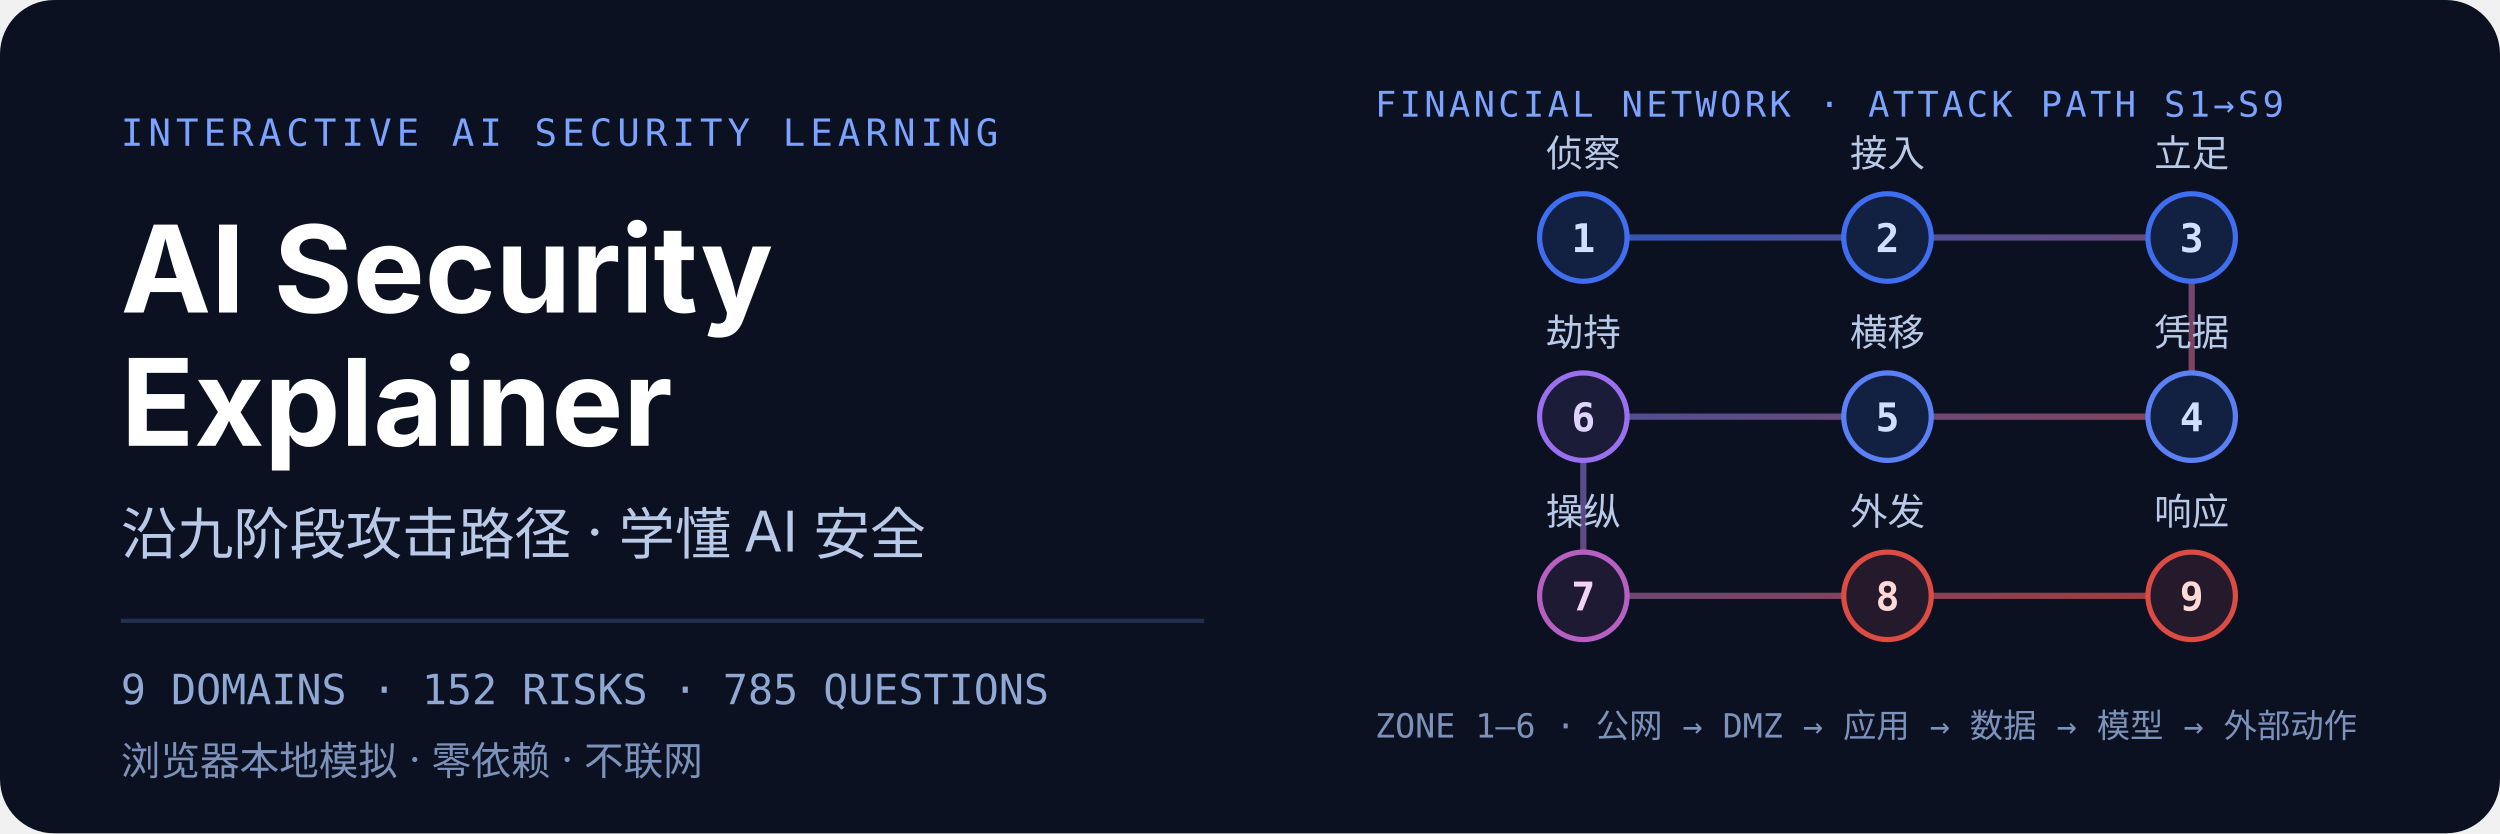
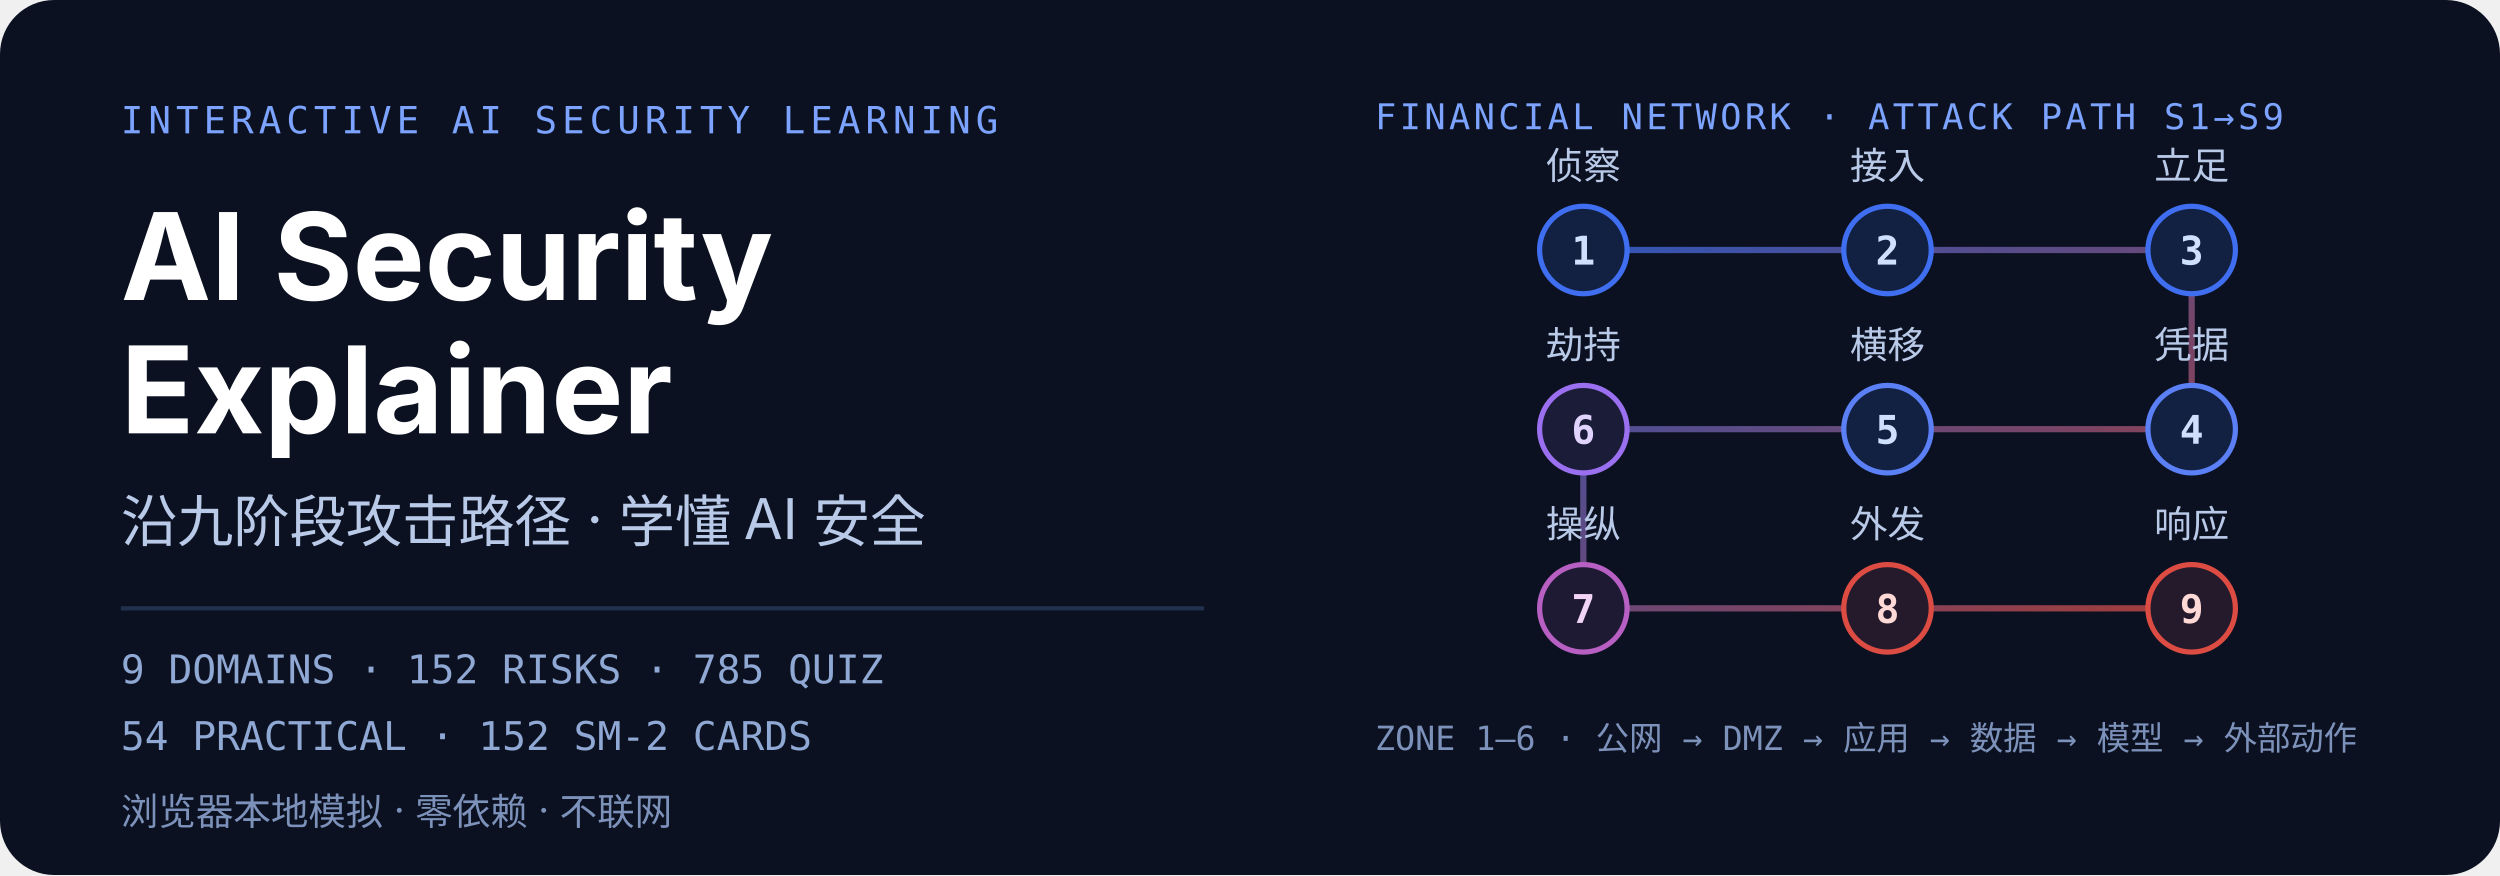
- <svg xmlns="http://www.w3.org/2000/svg" width="1200" height="400" viewBox="0 0 1200 400" role="img" aria-labelledby="hero-title hero-desc">
+ <svg xmlns="http://www.w3.org/2000/svg" width="1200" height="420" viewBox="0 0 1200 420" role="img" aria-labelledby="hero-title hero-desc">
  <defs>
    <linearGradient id="path-grad" x1="0" y1="0" x2="1" y2="1">
      <stop offset="0" stop-color="#3f6ff0" />
      <stop offset="1" stop-color="#dc4c43" />
    </linearGradient>
  </defs>
-   <rect width="1200" height="400" rx="26" fill="#0b1120" />
-   <g id="title-block" transform="translate(58 46)">
+   <rect width="1200" height="420" rx="26" fill="#0b1120" />
+   <g id="title-block" transform="translate(58 40)">
    <text x="0" y="24" font-family="ui-monospace, SFMono-Regular, Menlo, monospace" font-size="18" letter-spacing="2.4" fill="#7ba3ff">INTERACTIVE AI SECURITY LEARNING</text>
    <text x="0" y="104" font-family="-apple-system, BlinkMacSystemFont, 'Segoe UI', 'PingFang SC', sans-serif" font-size="58" font-weight="750" fill="#ffffff">AI Security</text>
    <text x="0" y="168" font-family="-apple-system, BlinkMacSystemFont, 'Segoe UI', 'PingFang SC', sans-serif" font-size="58" font-weight="750" fill="#ffffff">Explainer</text>
    <text x="0" y="220" font-family="-apple-system, BlinkMacSystemFont, 'Segoe UI', 'PingFang SC', sans-serif" font-size="27" fill="#b9c9e8">沿九阶段攻击路径 · 学懂 AI 安全</text>
    <line x1="0" y1="252" x2="520" y2="252" stroke="#22304f" stroke-width="2" />
-     <text x="0" y="292" font-family="ui-monospace, SFMono-Regular, Menlo, monospace" font-size="20" fill="#8fa8d4">9 DOMAINS  ·  152 RISKS  ·  785 QUESTIONS</text>
-     <text x="0" y="326" font-family="-apple-system, BlinkMacSystemFont, 'Segoe UI', 'PingFang SC', sans-serif" font-size="19" fill="#7d92bb">浏览器本地模拟 · 零依赖 · 不联网</text>
+     <text x="0" y="288" font-family="ui-monospace, SFMono-Regular, Menlo, monospace" font-size="19" fill="#8fa8d4">9 DOMAINS  ·  152 RISKS  ·  785 QUIZ</text>
+     <text x="0" y="320" font-family="ui-monospace, SFMono-Regular, Menlo, monospace" font-size="19" fill="#8fa8d4">54 PRACTICAL  ·  152 SM-2 CARDS</text>
+     <text x="0" y="356" font-family="-apple-system, BlinkMacSystemFont, 'Segoe UI', 'PingFang SC', sans-serif" font-size="18" fill="#7d92bb">浏览器本地模拟 · 零依赖 · 不联网</text>
  </g>
-   <g id="attack-path" transform="translate(660 34)">
+   <g id="attack-path" transform="translate(660 40)">
    <text x="0" y="22" font-family="ui-monospace, SFMono-Regular, Menlo, monospace" font-size="17" letter-spacing="1.6" fill="#7ba3ff">FINANCIAL NETWORK · ATTACK PATH S1→S9</text>
    <path d="M 100 80 L 246 80 L 392 80 L 392 166 L 246 166 L 100 166 L 100 252 L 246 252 L 392 252" fill="none" stroke="url(#path-grad)" stroke-width="3" stroke-linecap="round" stroke-linejoin="round" opacity="0.72" />
    <g id="stages">
      <g transform="translate(100 80)">
        <circle r="21" fill="#122042" stroke="#3f6ff0" stroke-width="2.5" />
        <text y="7" text-anchor="middle" font-family="ui-monospace, monospace" font-size="19" font-weight="700" fill="#cfe0ff">1</text>
        <text y="-34" text-anchor="middle" font-family="-apple-system, 'PingFang SC', sans-serif" font-size="18" fill="#b9c9e8">侦察</text>
      </g>
      <g transform="translate(246 80)">
        <circle r="21" fill="#122042" stroke="#3f6ff0" stroke-width="2.5" />
        <text y="7" text-anchor="middle" font-family="ui-monospace, monospace" font-size="19" font-weight="700" fill="#cfe0ff">2</text>
        <text y="-34" text-anchor="middle" font-family="-apple-system, 'PingFang SC', sans-serif" font-size="18" fill="#b9c9e8">接入</text>
      </g>
      <g transform="translate(392 80)">
        <circle r="21" fill="#122042" stroke="#3f6ff0" stroke-width="2.5" />
        <text y="7" text-anchor="middle" font-family="ui-monospace, monospace" font-size="19" font-weight="700" fill="#cfe0ff">3</text>
        <text y="-34" text-anchor="middle" font-family="-apple-system, 'PingFang SC', sans-serif" font-size="18" fill="#b9c9e8">立足</text>
      </g>
      <g transform="translate(392 166)">
        <circle r="21" fill="#122042" stroke="#5b7ff5" stroke-width="2.5" />
        <text y="7" text-anchor="middle" font-family="ui-monospace, monospace" font-size="19" font-weight="700" fill="#cfe0ff">4</text>
        <text y="-34" text-anchor="middle" font-family="-apple-system, 'PingFang SC', sans-serif" font-size="18" fill="#b9c9e8">凭据</text>
      </g>
      <g transform="translate(246 166)">
        <circle r="21" fill="#122042" stroke="#5b7ff5" stroke-width="2.5" />
        <text y="7" text-anchor="middle" font-family="ui-monospace, monospace" font-size="19" font-weight="700" fill="#cfe0ff">5</text>
        <text y="-34" text-anchor="middle" font-family="-apple-system, 'PingFang SC', sans-serif" font-size="18" fill="#b9c9e8">横移</text>
      </g>
      <g transform="translate(100 166)">
        <circle r="21" fill="#1a1c38" stroke="#9a6ff0" stroke-width="2.5" />
        <text y="7" text-anchor="middle" font-family="ui-monospace, monospace" font-size="19" font-weight="700" fill="#e0d4ff">6</text>
        <text y="-34" text-anchor="middle" font-family="-apple-system, 'PingFang SC', sans-serif" font-size="18" fill="#b9c9e8">劫持</text>
      </g>
      <g transform="translate(100 252)">
        <circle r="21" fill="#1e1a33" stroke="#b85fc4" stroke-width="2.5" />
        <text y="7" text-anchor="middle" font-family="ui-monospace, monospace" font-size="19" font-weight="700" fill="#f2d4f7">7</text>
        <text y="-34" text-anchor="middle" font-family="-apple-system, 'PingFang SC', sans-serif" font-size="18" fill="#b9c9e8">操纵</text>
      </g>
      <g transform="translate(246 252)">
        <circle r="21" fill="#251a2b" stroke="#dc4c43" stroke-width="2.5" />
        <text y="7" text-anchor="middle" font-family="ui-monospace, monospace" font-size="19" font-weight="700" fill="#ffd9d5">8</text>
        <text y="-34" text-anchor="middle" font-family="-apple-system, 'PingFang SC', sans-serif" font-size="18" fill="#b9c9e8">外发</text>
      </g>
      <g transform="translate(392 252)">
        <circle r="21" fill="#251a2b" stroke="#dc4c43" stroke-width="2.5" />
        <text y="7" text-anchor="middle" font-family="ui-monospace, monospace" font-size="19" font-weight="700" fill="#ffd9d5">9</text>
        <text y="-34" text-anchor="middle" font-family="-apple-system, 'PingFang SC', sans-serif" font-size="18" fill="#b9c9e8">响应</text>
      </g>
    </g>
    <g transform="translate(0 320)">
      <text x="0" y="0" font-family="ui-monospace, monospace" font-size="16" fill="#7d92bb">ZONE 1–6  ·  公网 → DMZ → 应用 → 数据 → 模型 → 外部动作</text>
    </g>
  </g>
</svg>
